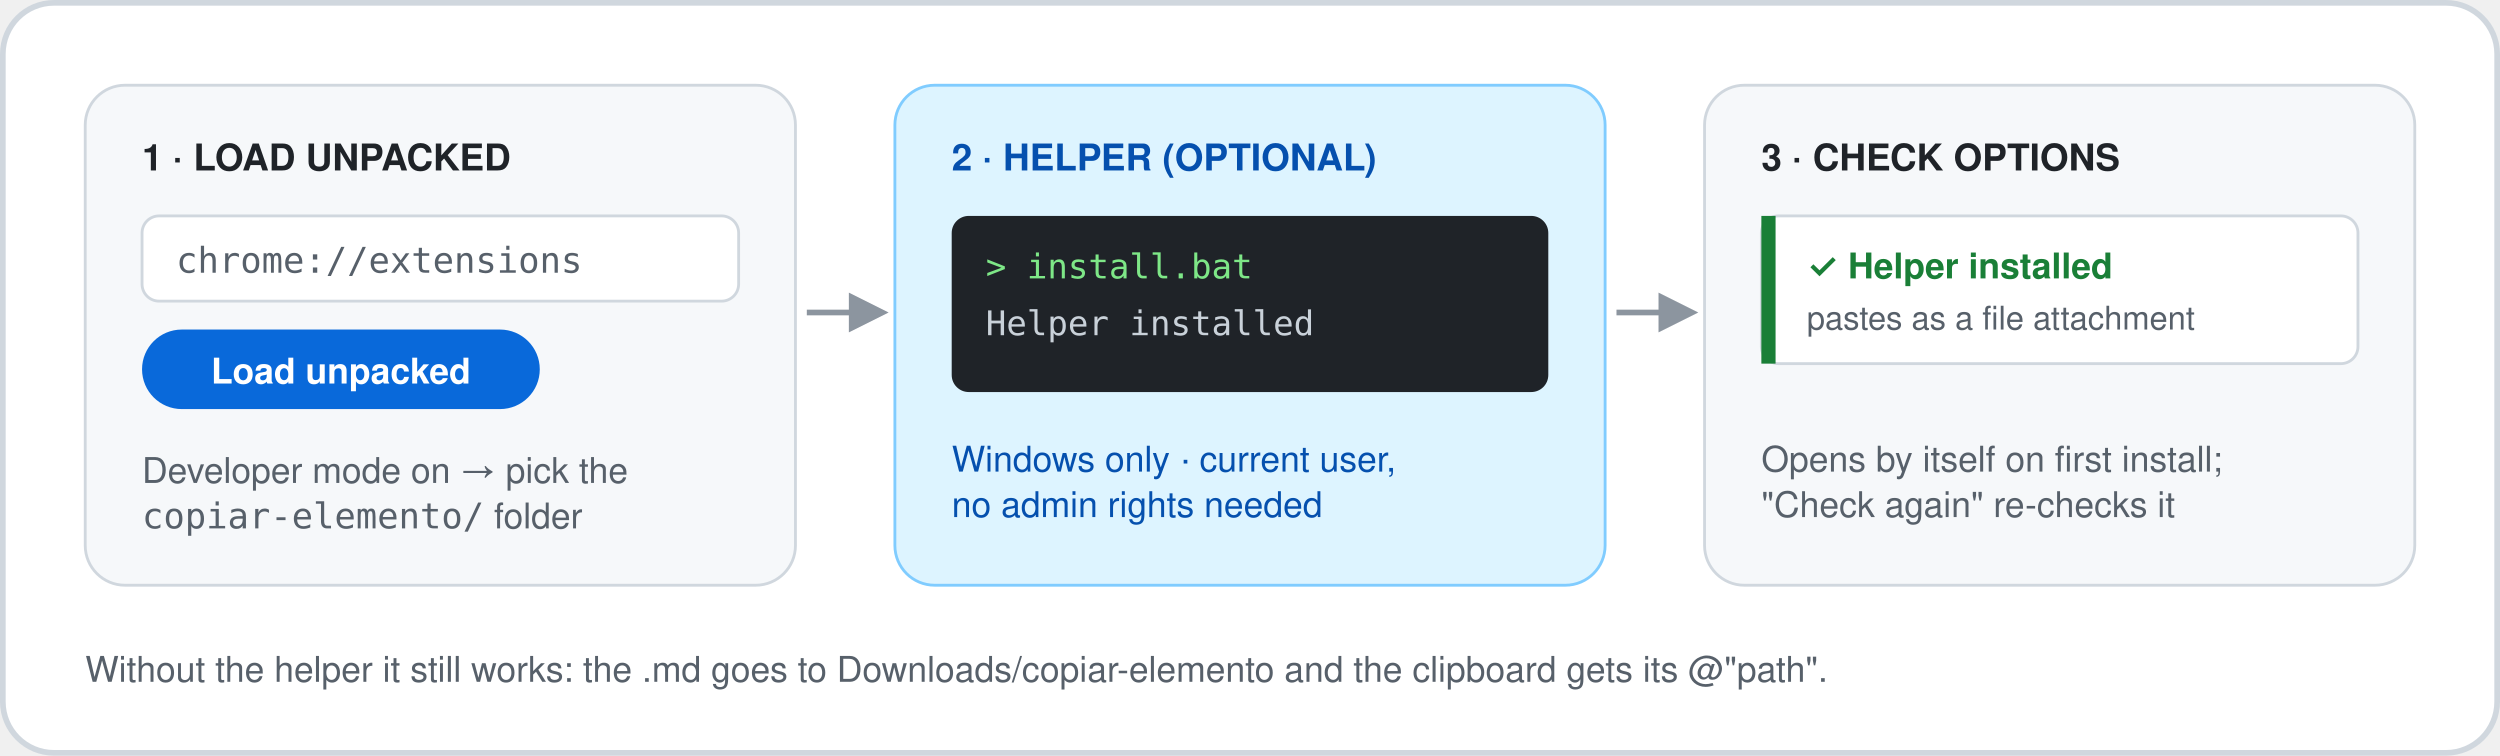
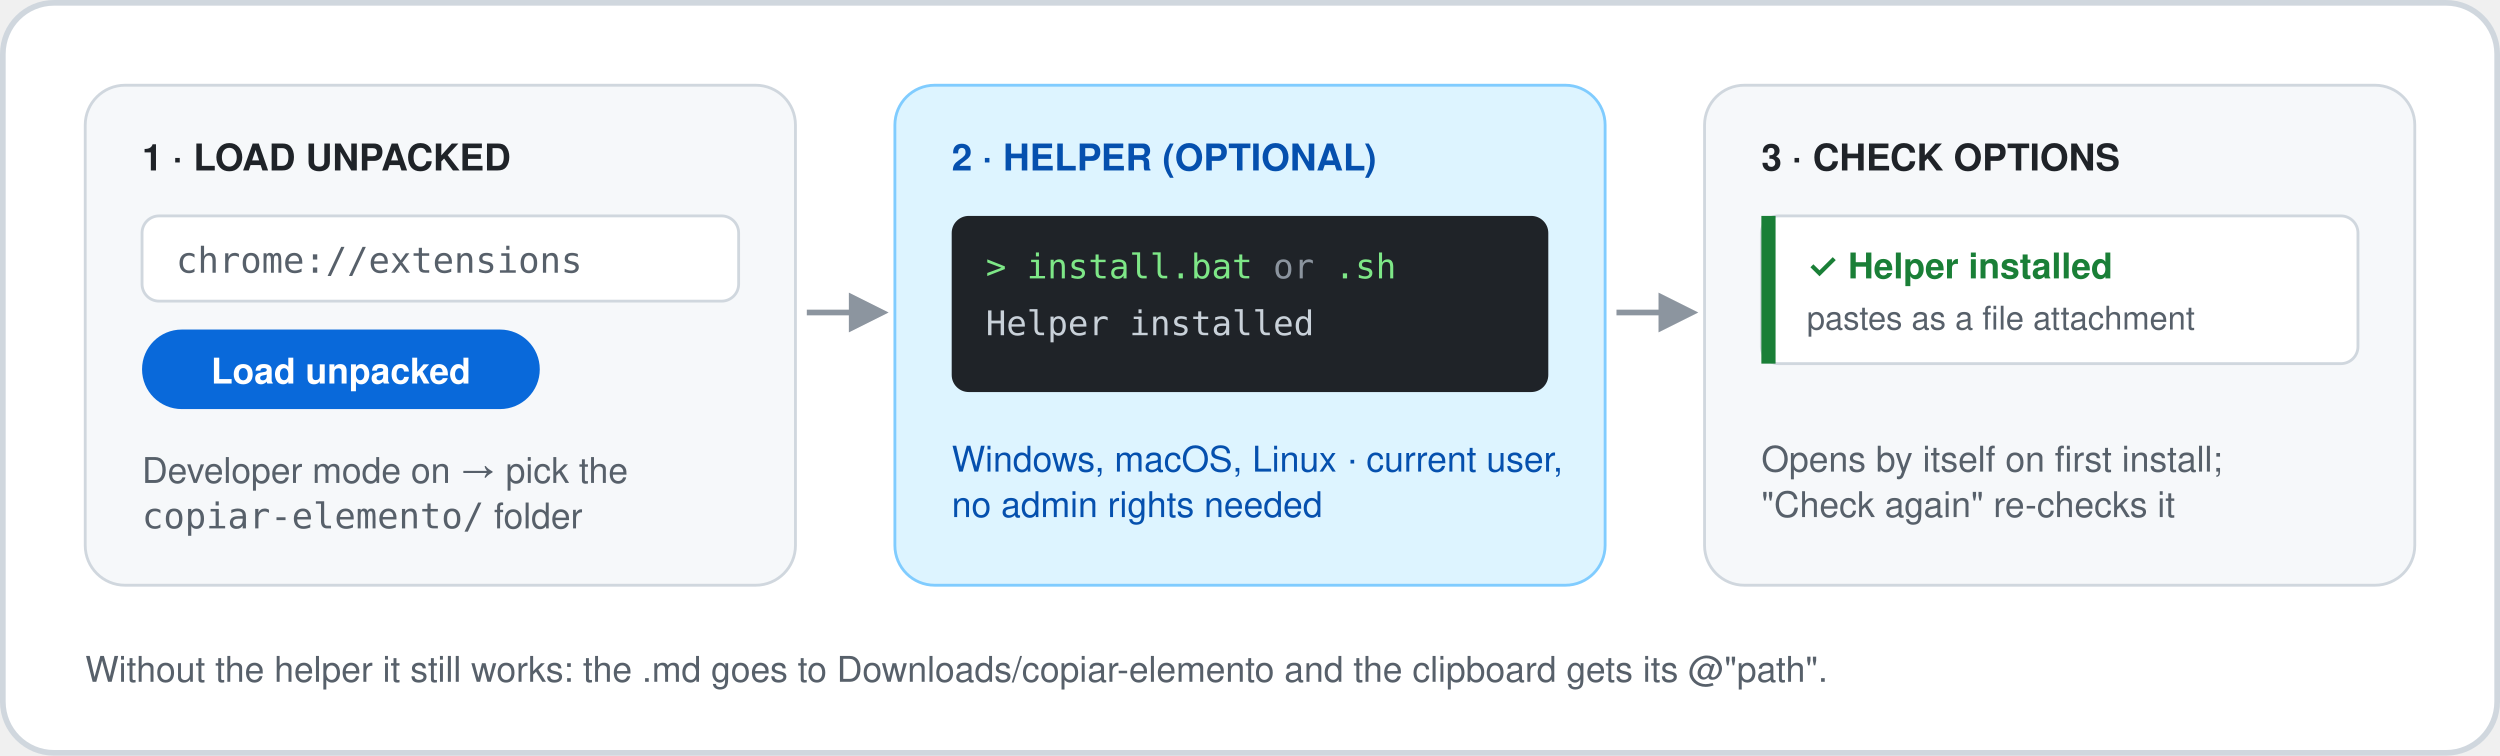
<svg xmlns="http://www.w3.org/2000/svg" viewBox="0 0 880 266" width="880" height="266" role="img" aria-labelledby="t d">
  <rect x="1" y="1" width="878" height="264" rx="18" fill="#ffffff" stroke="#d0d7de" stroke-width="2" />
  <defs>
    <marker id="a" viewBox="0 0 10 10" refX="8" refY="5" markerWidth="7" markerHeight="7" orient="auto">
      <path d="M0 0 L10 5 L0 10 z" fill="#8c959f" />
    </marker>
  </defs>
  <g font-family="Segoe UI, -apple-system, Helvetica, Arial, sans-serif">
    <rect x="30" y="30" width="250" height="176" rx="14" fill="#f6f8fa" stroke="#d0d7de" />
    <text x="50" y="60" font-size="13" font-weight="700" fill="#1f2328">1 · LOAD UNPACKED</text>
    <rect x="50" y="76" width="210" height="30" rx="6" fill="#ffffff" stroke="#d0d7de" />
    <text x="62" y="96" font-size="12.5" fill="#57606a" font-family="Consolas, monospace">chrome://extensions</text>
    <rect x="50" y="116" width="140" height="28" rx="14" fill="#0969da" />
    <text x="120" y="135" text-anchor="middle" font-size="12.5" fill="#ffffff" font-weight="600">Load unpacked</text>
    <text x="50" y="170" font-size="12.5" fill="#57606a">Developer mode on → pick the</text>
    <text x="50" y="186" font-size="12.5" fill="#57606a">
      <tspan font-family="Consolas, monospace">copiar-elemento/</tspan> folder</text>
    <rect x="315" y="30" width="250" height="176" rx="14" fill="#ddf4ff" stroke="#80ccff" />
    <text x="335" y="60" font-size="13" font-weight="700" fill="#0550ae">2 · HELPER (OPTIONAL)</text>
    <rect x="335" y="76" width="210" height="62" rx="6" fill="#1f2328" />
-     <text x="347" y="98" font-size="12" fill="#7ee787" font-family="Consolas, monospace">&gt; install.bat</text>
+     <text x="347" y="98" font-size="12" fill="#7ee787" font-family="Consolas, monospace">&gt; install.bat <tspan fill="#8b949e">or</tspan> .sh</text>
    <text x="347" y="118" font-size="12" fill="#c9d1d9" font-family="Consolas, monospace">Helper installed</text>
-     <text x="335" y="166" font-size="12.5" fill="#0550ae">Windows only · current user,</text>
+     <text x="335" y="166" font-size="12.5" fill="#0550ae">Windows, macOS, Linux · current user,</text>
    <text x="335" y="182" font-size="12.5" fill="#0550ae">no admin rights needed</text>
    <rect x="600" y="30" width="250" height="176" rx="14" fill="#f6f8fa" stroke="#d0d7de" />
    <text x="620" y="60" font-size="13" font-weight="700" fill="#1f2328">3 · CHECK OPTIONS</text>
    <rect x="620" y="76" width="210" height="52" rx="6" fill="#ffffff" stroke="#d0d7de" />
    <rect x="620" y="76" width="5" height="52" fill="#1a7f37" />
    <text x="636" y="98" font-size="12.5" fill="#1a7f37" font-weight="600">✓ Helper installed</text>
    <text x="636" y="116" font-size="11.5" fill="#57606a">pastes as a file attachment</text>
    <text x="620" y="166" font-size="12.5" fill="#57606a">Opens by itself on first install;</text>
    <text x="620" y="182" font-size="12.5" fill="#57606a">"Check again" re-checks it</text>
    <path d="M 284 110 H 310" stroke="#8c959f" stroke-width="2" marker-end="url(#a)" />
    <path d="M 569 110 H 595" stroke="#8c959f" stroke-width="2" marker-end="url(#a)" />
    <text x="30" y="240" font-size="12.5" fill="#57606a">Without the helper it still works: the .md goes to Downloads/copiar-elemento and the clipboard gets its @"path".</text>
  </g>
</svg>
